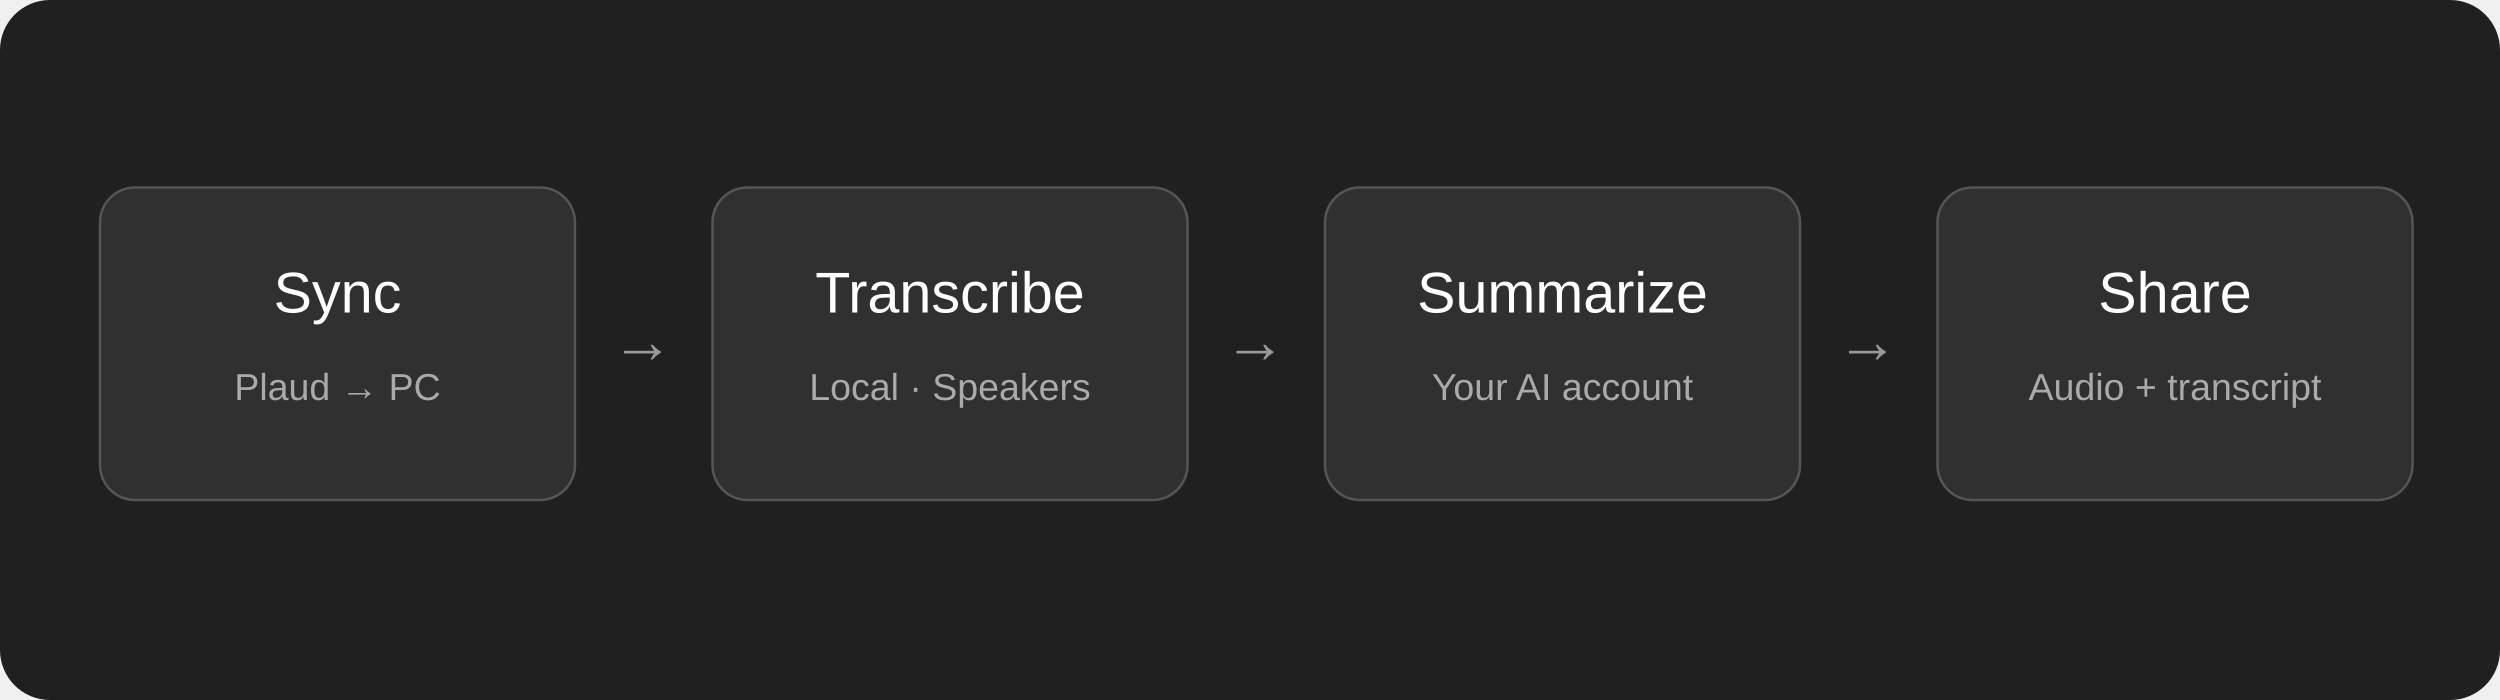
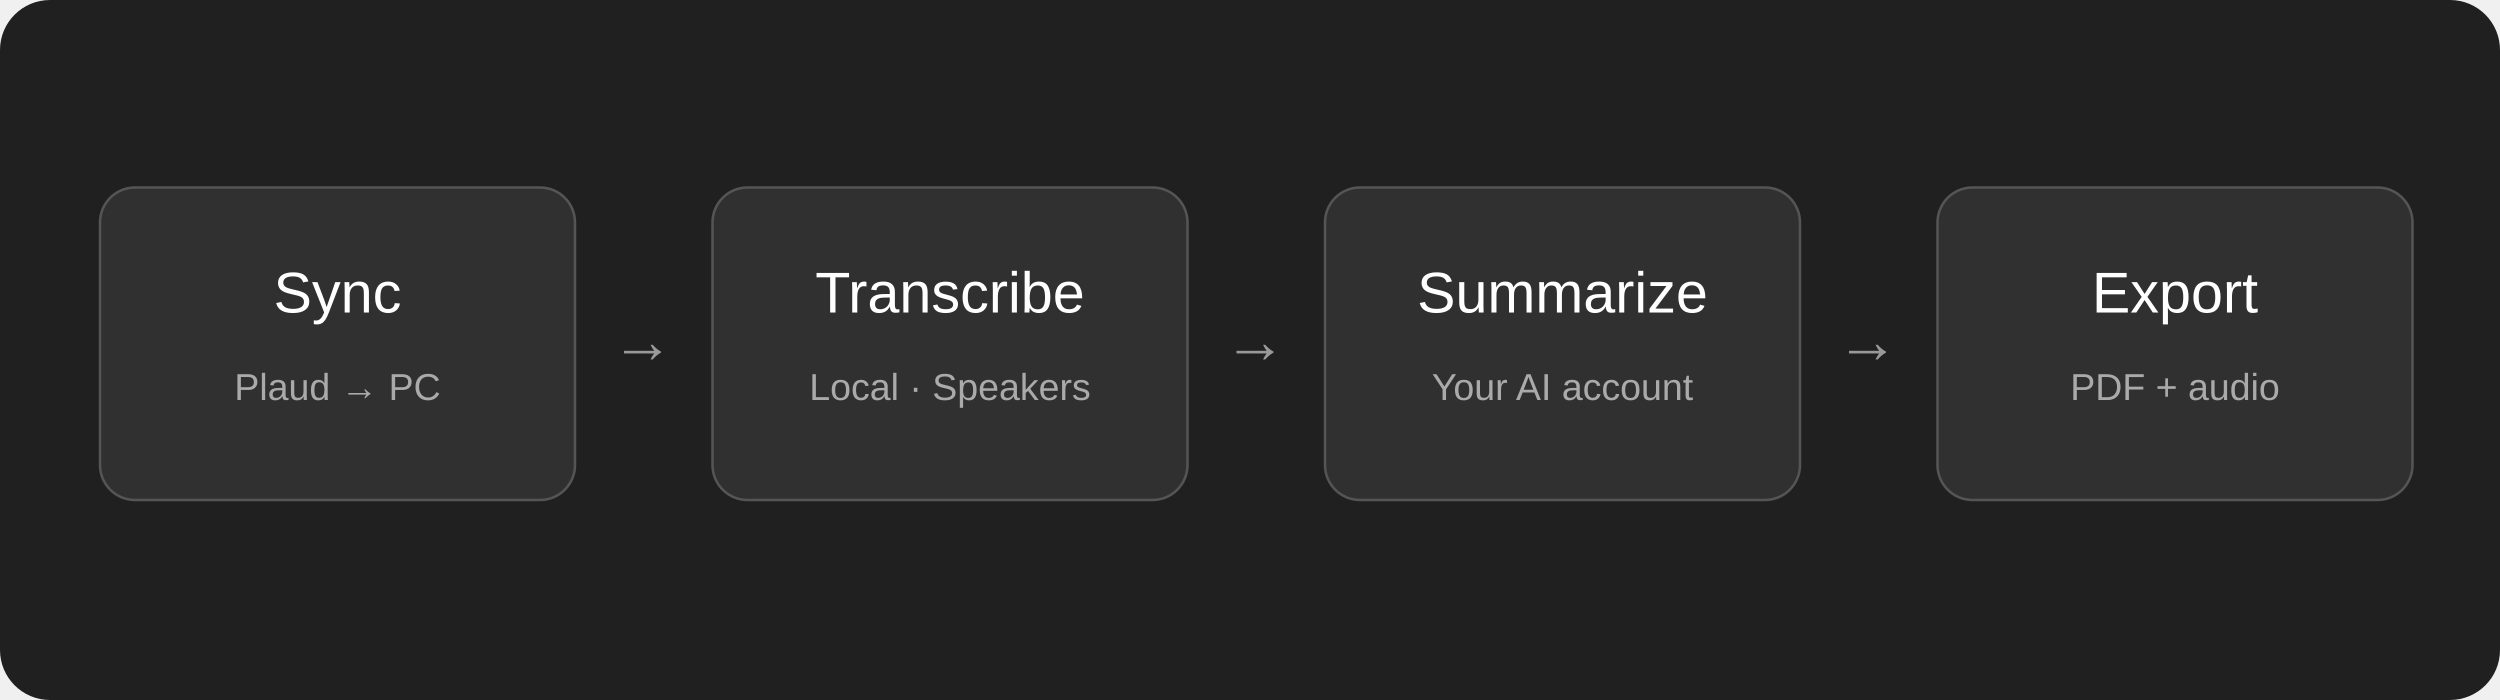
<svg xmlns="http://www.w3.org/2000/svg" width="1000" height="280">
  <rect width="1000" height="280" rx="20" fill="#202020" />
  <g font-family="Segoe UI,Arial" text-anchor="middle">
    <g fill="#303030" stroke="#555">
      <rect x="40" y="75" width="190" height="125" rx="14" />
      <rect x="285" y="75" width="190" height="125" rx="14" />
      <rect x="530" y="75" width="190" height="125" rx="14" />
      <rect x="775" y="75" width="190" height="125" rx="14" />
    </g>
    <g fill="#fff" font-size="23">
      <text x="135" y="125">Sync</text>
      <text x="380" y="125">Transcribe</text>
      <text x="625" y="125">Summarize</text>
-       <text x="870" y="125">Share</text>
+       <text x="870" y="125">Export</text>
    </g>
    <g fill="#aaa" font-size="15">
      <text x="135" y="160">Plaud → PC</text>
      <text x="380" y="160">Local · Speakers</text>
      <text x="625" y="160">Your AI account</text>
-       <text x="870" y="160">Audio + transcript</text>
+       <text x="870" y="160">PDF + audio</text>
    </g>
    <g fill="#999" font-size="25">
      <text x="257" y="145">→</text>
      <text x="502" y="145">→</text>
      <text x="747" y="145">→</text>
    </g>
  </g>
</svg>
